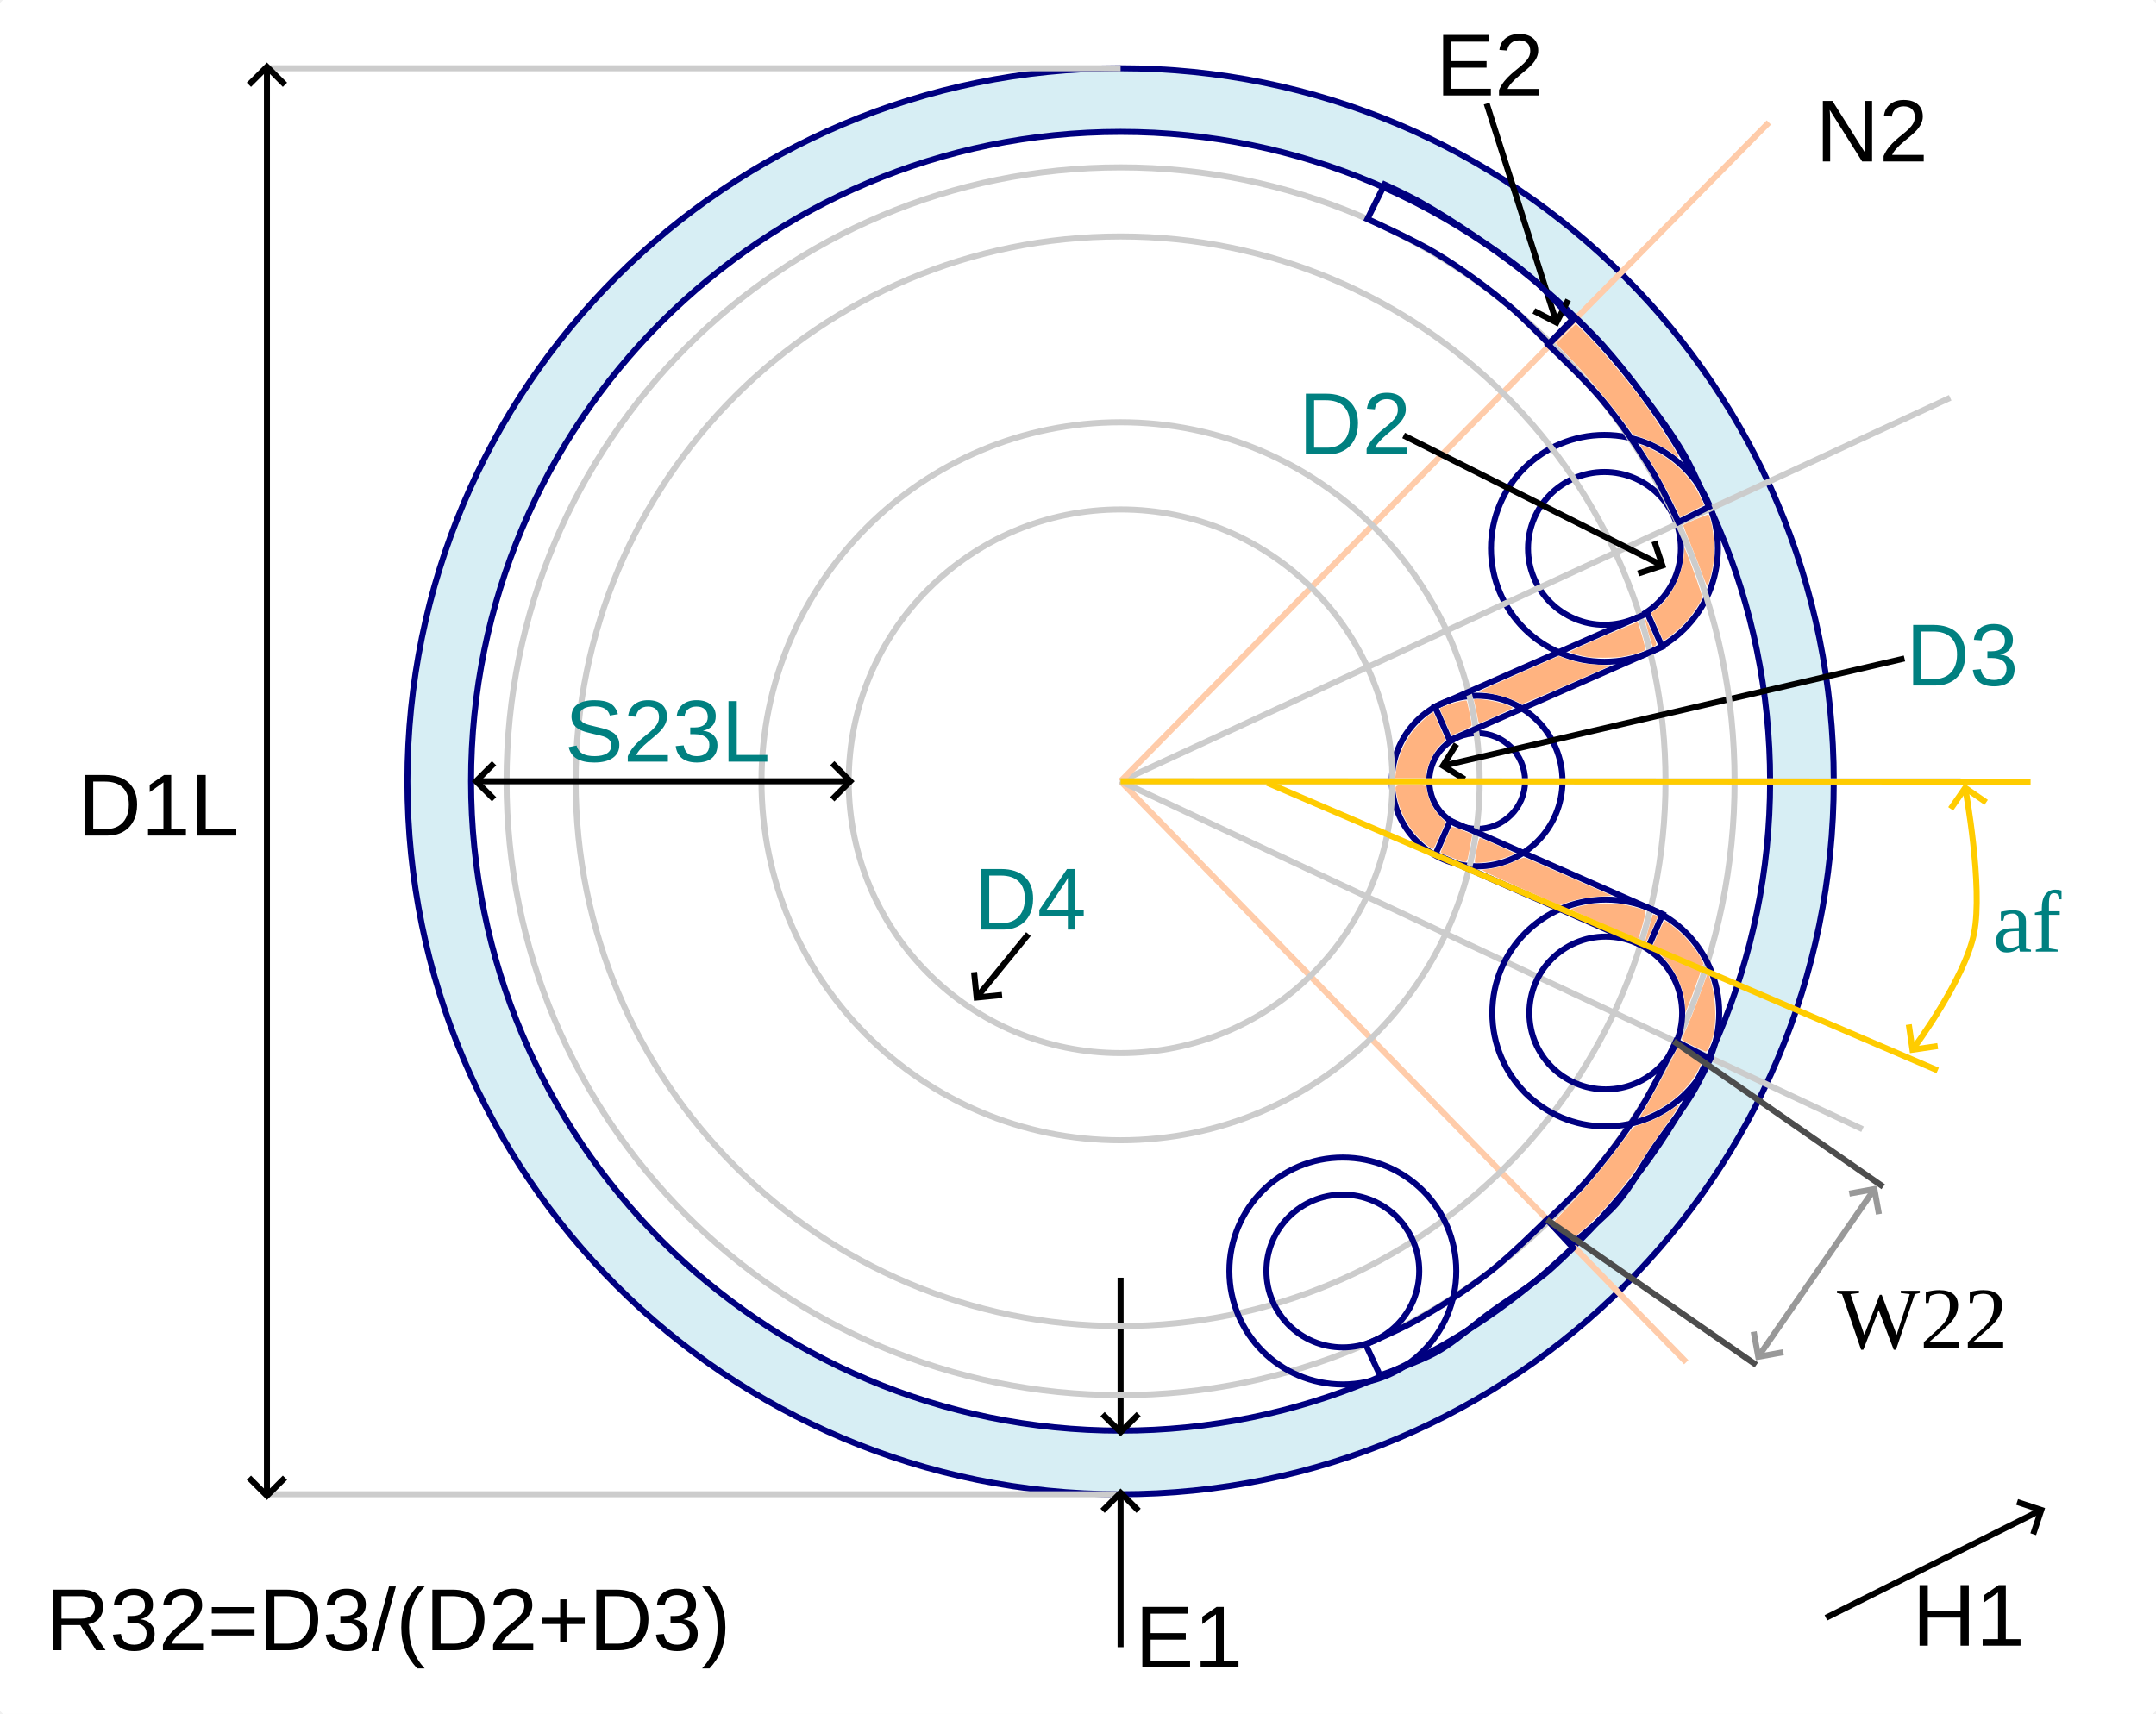
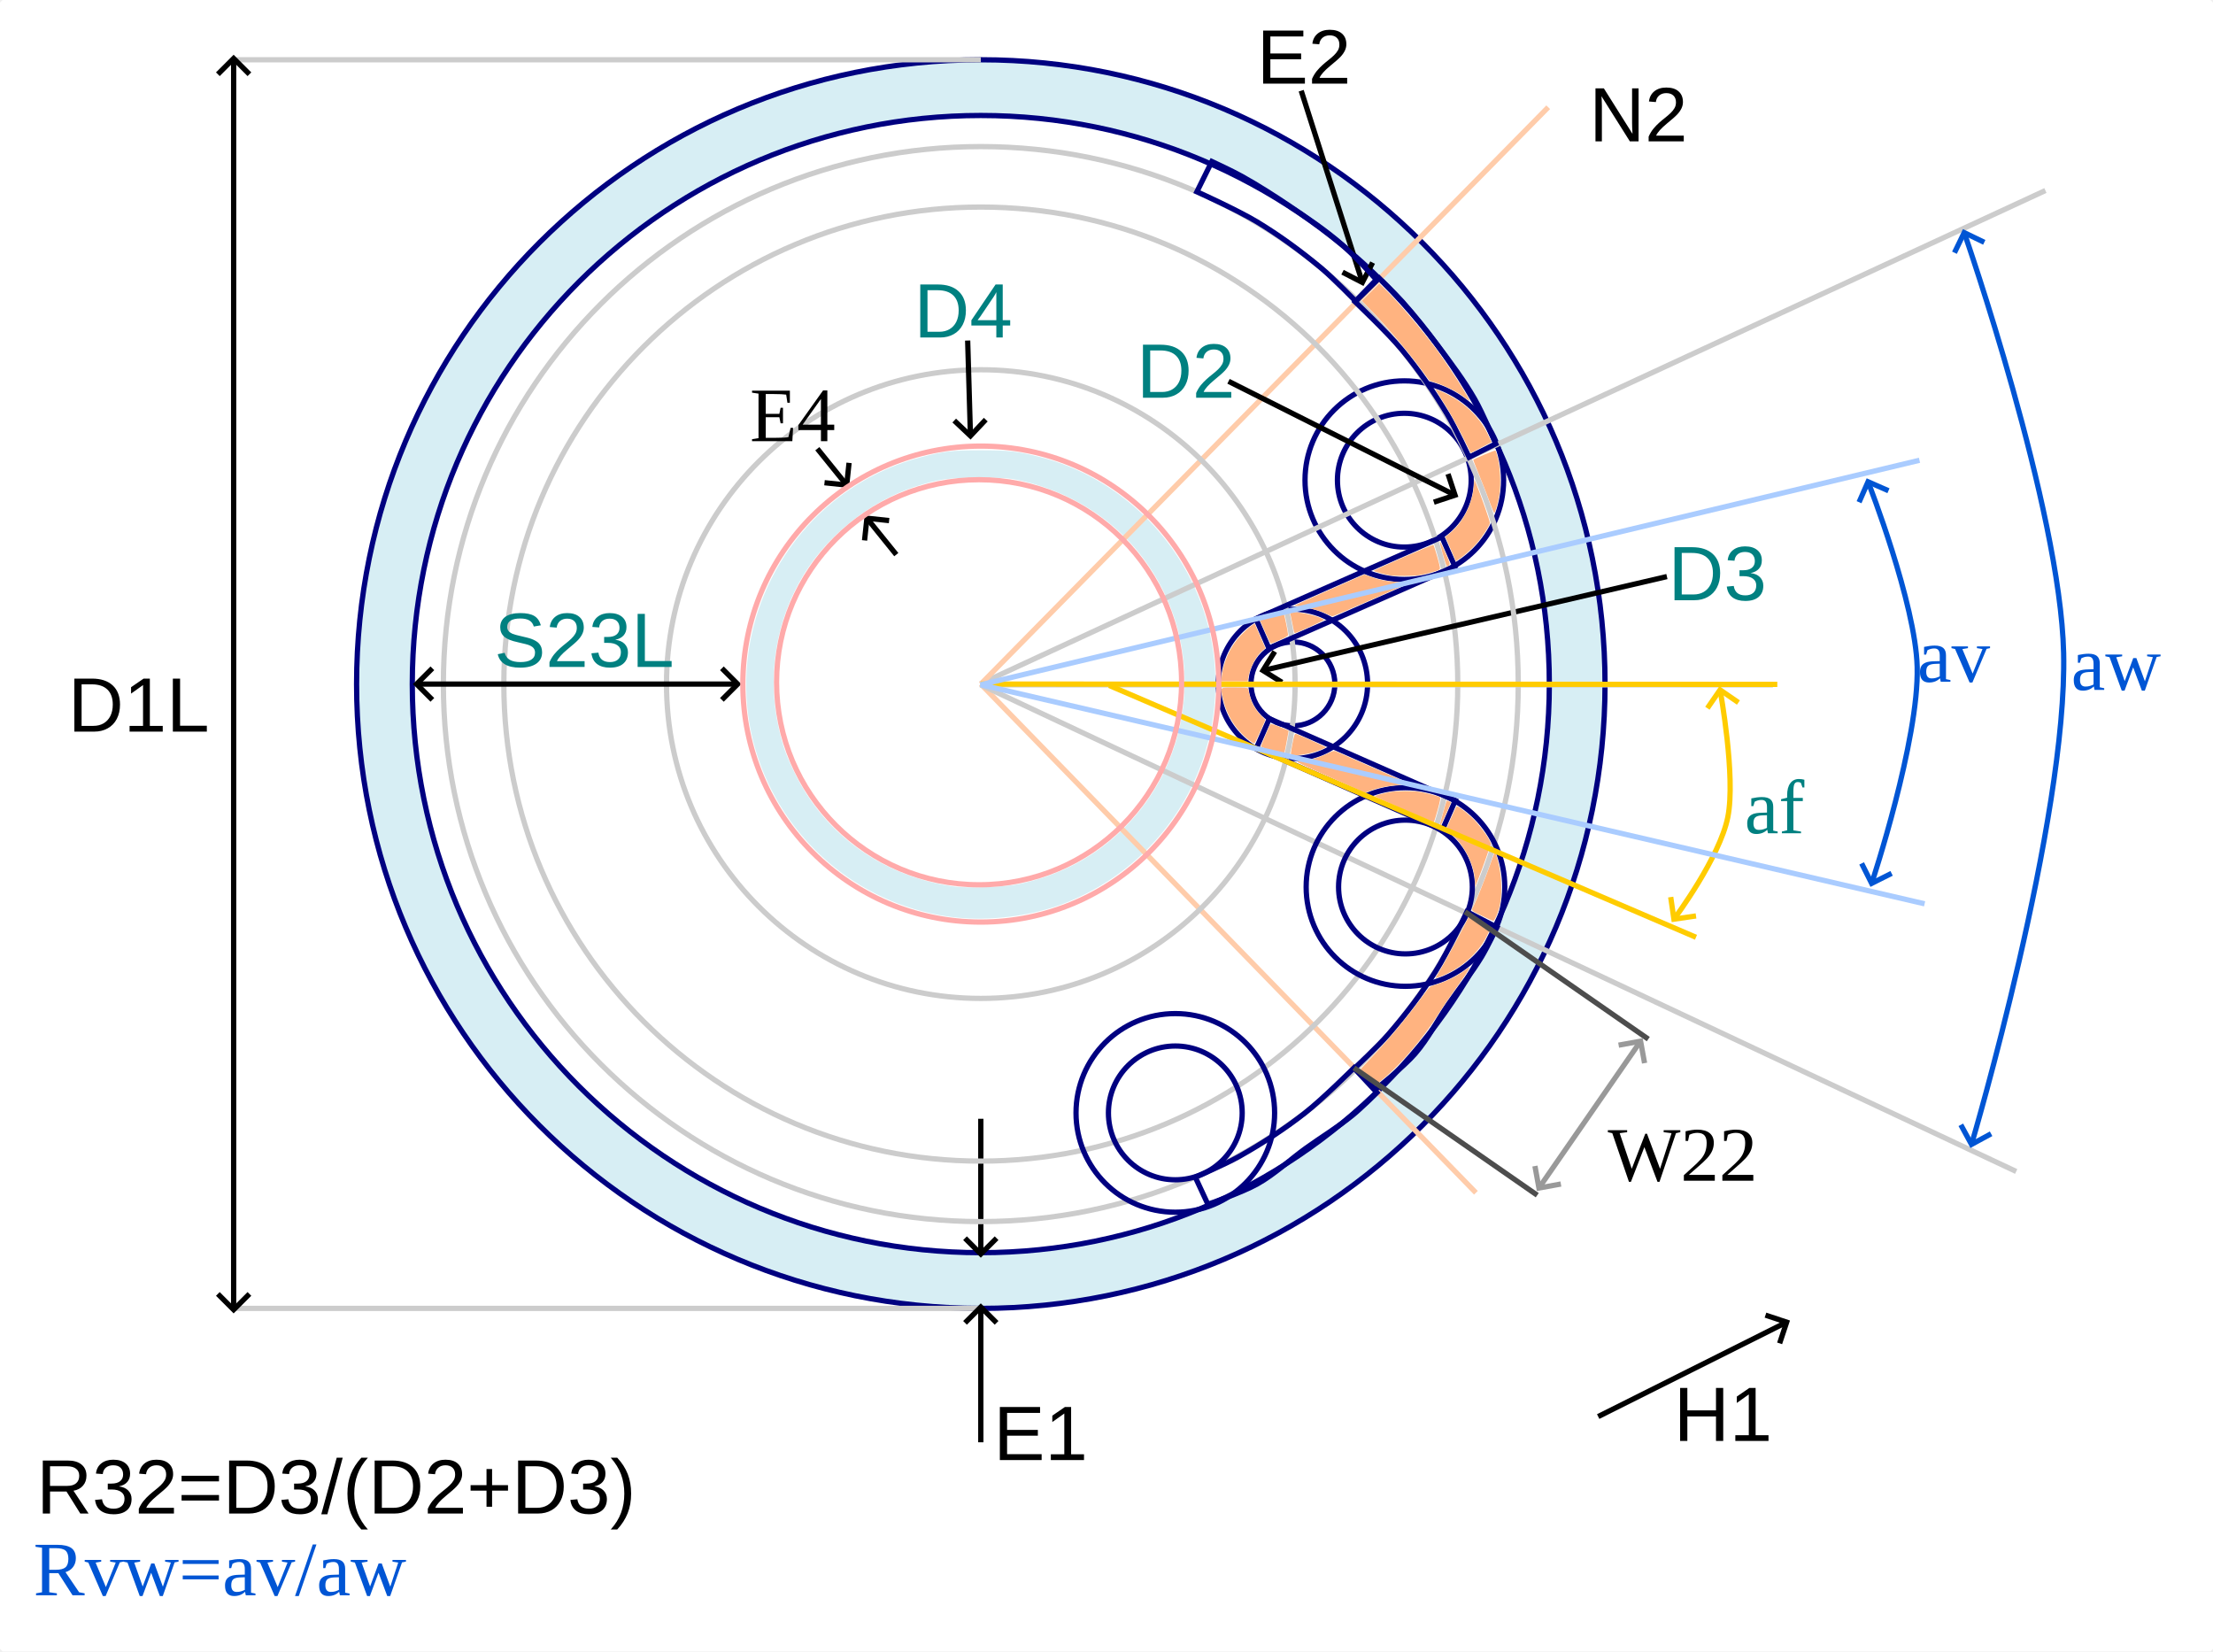
- <svg xmlns="http://www.w3.org/2000/svg" width="359.27" height="285.683" viewBox="0 0 95.057 75.587" version="1.1" id="svg1">
+ <svg xmlns="http://www.w3.org/2000/svg" width="421.322" height="314.367" viewBox="0 0 111.475 83.176" version="1.1" id="svg1">
  <defs id="defs1">
+     <rect x="256.427" y="257.691" width="30.949" height="25.466" id="rect2" />
+     <rect x="149.976" y="445.672" width="84.067" height="30.382" id="rect39" />
+     <rect x="490.517" y="338.143" width="30.968" height="28.619" id="rect32" />
+     <rect x="458.114" y="260.67" width="31.357" height="31.437" id="rect27" />
    <rect x="403.825" y="359.526" width="34.795" height="21.734" id="rect57" />
    <rect x="472.889" y="300.163" width="37.054" height="25.395" id="rect55" />
    <rect x="392.49" y="325.121" width="122.264" height="33.641" id="rect20" />
    <rect x="297.914" y="336.09" width="39.079" height="23.148" id="rect19" />
    <rect x="394.104" y="407.355" width="58.084" height="37.806" id="rect24" />
    <rect x="417.027" y="321.507" width="48.807" height="35.61" id="rect23" />
    <rect x="360.114" y="390.914" width="36.62" height="22.439" id="rect18" />
    <rect x="233.118" y="294.314" width="45.487" height="32.737" id="rect17" />
    <rect x="215.983" y="291.502" width="29.199" height="28.749" id="rect16" />
    <rect x="288.416" y="294.456" width="24.56" height="24.632" id="rect15" />
    <rect x="321.228" y="422.953" width="35.688" height="26.739" id="rect14" />
    <rect x="64.208" y="268.28" width="46.622" height="31.866" id="rect13" />
    <marker style="overflow:visible" id="ArrowWide" refX="0" refY="0" orient="auto-start-reverse" markerWidth="1" markerHeight="1" viewBox="0 0 1 1" preserveAspectRatio="xMidYMid">
      <path style="fill:none;stroke:context-stroke;stroke-width:1;stroke-linecap:butt" d="M 3,-3 0,0 3,3" transform="rotate(180,0.125,0)" id="path13" />
    </marker>
    <marker style="overflow:visible" id="ArrowWide-2" refX="0" refY="0" orient="auto-start-reverse" markerWidth="1" markerHeight="1" viewBox="0 0 1 1" preserveAspectRatio="xMidYMid">
      <path style="fill:none;stroke:context-stroke;stroke-width:1;stroke-linecap:butt" d="M 3,-3 0,0 3,3" transform="rotate(180,0.125,0)" id="path13-0" />
    </marker>
+     <marker style="overflow:visible" id="ArrowWide-7" refX="0" refY="0" orient="auto-start-reverse" markerWidth="1" markerHeight="1" viewBox="0 0 1 1" preserveAspectRatio="xMidYMid">
+       <path style="fill:none;stroke:context-stroke;stroke-width:1;stroke-linecap:butt" d="M 3,-3 0,0 3,3" transform="rotate(180,0.125,0)" id="path13-5" />
+     </marker>
+     <marker style="overflow:visible" id="ArrowWide-6" refX="0" refY="0" orient="auto-start-reverse" markerWidth="1" markerHeight="1" viewBox="0 0 1 1" preserveAspectRatio="xMidYMid">
+       <path style="fill:none;stroke:context-stroke;stroke-width:1;stroke-linecap:butt" d="M 3,-3 0,0 3,3" transform="rotate(180,0.125,0)" id="path13-2" />
+     </marker>
+     <marker style="overflow:visible" id="ArrowWide-6-0" refX="0" refY="0" orient="auto-start-reverse" markerWidth="1" markerHeight="1" viewBox="0 0 1 1" preserveAspectRatio="xMidYMid">
+       <path style="fill:none;stroke:context-stroke;stroke-width:1;stroke-linecap:butt" d="M 3,-3 0,0 3,3" transform="rotate(180,0.125,0)" id="path13-2-9" />
+     </marker>
  </defs>
  <g id="layer1" transform="translate(-24.63098,-38.16165)">
-     <rect style="fill:#ffffff;stroke:#ffffff;stroke-width:0.265;stroke-linejoin:bevel" id="rect26" width="94.792" height="75.322" x="24.763" y="38.294" />
+     <rect style="fill:#ffffff;stroke:#ffffff;stroke-width:0.265;stroke-linejoin:bevel" id="rect26" width="111.21" height="82.912" x="24.763" y="38.294" />
    <circle style="fill:#d7eef4;stroke:#000080;stroke-width:0.265;stroke-linejoin:bevel" id="path1" cx="74.037" cy="72.616" r="31.444" />
    <circle style="fill:#ffffff;stroke:#000080;stroke-width:0.265;stroke-linejoin:bevel" id="path1-5" cx="74.037" cy="72.616" r="28.638" />
+     <path style="fill:#d7eef4;fill-opacity:1;stroke:none;stroke-width:1" d="m 274.961,318.873 c -17.249,-1.945 -31.835,-13.672 -37.452,-30.11 -5.979,-17.499 -0.271,-37.214 14.184,-48.989 4.892,-3.985 10.622,-6.902 16.654,-8.479 4.5,-1.176 5.864,-1.335 11.457,-1.335 5.417,0 6.806,0.152 11.034,1.204 16.29,4.055 29.182,17.473 32.687,34.019 1.646,7.772 1.191,15.716 -1.339,23.359 -4.181,12.631 -13.941,22.824 -26.499,27.674 -6.159,2.378 -14.129,3.4 -20.726,2.655 z m 12.115,-6.346 c 7.954,-1.696 14.604,-5.251 20.098,-10.745 11.813,-11.813 14.819,-29.841 7.485,-44.892 -5.278,-10.833 -15.126,-18.469 -27.322,-21.187 -2.033,-0.453 -3.044,-0.521 -7.77,-0.526 -5.955,-0.005 -7.831,0.258 -12.345,1.733 -8.424,2.753 -16.44,9.09 -21.089,16.672 -5.3,8.644 -7.034,19.175 -4.803,29.164 0.783,3.506 1.46,5.394 3.18,8.868 5.779,11.67 16.87,19.516 30.213,21.373 2.629,0.366 9.715,0.102 12.351,-0.46 z" id="path64" transform="scale(0.2645833)" />
    <path style="fill:none;stroke:#ffccaa;stroke-width:0.265px;stroke-linecap:butt;stroke-linejoin:miter;stroke-opacity:1" d="M 74.037,72.616 98.977,98.236" id="path2" />
    <circle style="fill:none;stroke:#000080;stroke-width:0.265;stroke-linejoin:bevel" id="path3" cx="95.37" cy="62.346" r="5.002" />
    <circle style="fill:none;stroke:#000080;stroke-width:0.265;stroke-linejoin:bevel" id="path3-2" cx="95.37" cy="62.346" r="3.369" />
    <circle style="fill:none;stroke:#000080;stroke-width:0.265;stroke-linejoin:bevel" id="path3-7" cx="89.759" cy="72.606" r="3.761" />
    <circle style="fill:none;stroke:#000080;stroke-width:0.265;stroke-linejoin:bevel" id="path3-2-0" cx="89.759" cy="72.606" r="2.112" />
-     <path style="fill:none;stroke:#cccccc;stroke-width:0.265px;stroke-linecap:butt;stroke-linejoin:miter;stroke-opacity:1" d="M 74.037,72.616 110.615,55.703" id="path4" />
+     <path style="fill:none;stroke:#cccccc;stroke-width:0.265px;stroke-linecap:butt;stroke-linejoin:miter;stroke-opacity:1" d="M 74.024,72.598 127.664,47.757" id="path4" />
    <path style="fill:#ffccaa;stroke:#ffccaa;stroke-width:0.265px;stroke-linecap:butt;stroke-linejoin:miter;stroke-opacity:1" d="M 74.037,72.616 102.619,43.563" id="path5" />
-     <path style="fill:none;stroke:#cccccc;stroke-width:0.265px;stroke-linecap:butt;stroke-linejoin:miter;stroke-opacity:1" d="M 106.75,87.961 74.037,72.616 h 37.041" id="path6" />
+     <path style="fill:none;stroke:#cccccc;stroke-width:0.265px;stroke-linecap:butt;stroke-linejoin:miter;stroke-opacity:1" d="M 126.193,97.164 74.032,72.654 h 39.905" id="path6" />
    <path style="fill:none;stroke:#cccccc;stroke-width:0.265px;stroke-linecap:butt;stroke-linejoin:miter;stroke-opacity:1" d="M 74.037,41.172 H 36.4" id="path11" />
    <path style="fill:none;stroke:#cccccc;stroke-width:0.265px;stroke-linecap:butt;stroke-linejoin:miter;stroke-opacity:1" d="M 74.037,104.06 H 36.4" id="path11-8" />
    <path style="fill:none;stroke:#000000;stroke-width:0.265px;stroke-linecap:butt;stroke-linejoin:miter;stroke-opacity:1;marker-start:url(#ArrowWide);marker-end:url(#ArrowWide)" d="m 36.4,41.172 3e-6,62.888" id="path12" />
    <text xml:space="preserve" transform="matrix(0.2645833,0,0,0.2645833,11.07083,0.5332031)" id="text13" style="font-style:normal;font-variant:normal;font-weight:normal;font-stretch:normal;font-size:14.667px;line-height:1.25;font-family:'Liberation Sans';-inkscape-font-specification:'Liberation Sans';font-variant-ligatures:normal;font-variant-position:normal;font-variant-caps:normal;font-variant-numeric:normal;font-variant-alternates:normal;font-variant-east-asian:normal;font-feature-settings:normal;font-variation-settings:normal;text-indent:0;text-align:start;text-decoration-line:none;text-decoration-style:solid;text-decoration-color:#000000;letter-spacing:normal;word-spacing:normal;text-transform:none;writing-mode:lr-tb;direction:ltr;text-orientation:mixed;dominant-baseline:auto;baseline-shift:baseline;white-space:pre;shape-inside:url(#rect13);shape-padding:0;shape-margin:0;inline-size:0;display:inline;opacity:1;vector-effect:none;fill:#000000;fill-opacity:1;stroke-width:1;stroke-linecap:butt;stroke-linejoin:miter;stroke-miterlimit:4;stroke-dasharray:none;stroke-dashoffset:0;stroke-opacity:1;-inkscape-stroke:none;stop-color:#000000;stop-opacity:1">
      <tspan x="64.207" y="281.49" id="tspan1">D1L</tspan>
    </text>
    <path style="fill:none;stroke:#000000;stroke-width:0.265px;stroke-linecap:butt;stroke-linejoin:miter;stroke-opacity:1;marker-start:url(#ArrowWide)" d="m 74.037,104.06 v 6.744" id="path14" />
    <path style="fill:none;stroke:#000000;stroke-width:0.265px;stroke-linecap:butt;stroke-linejoin:miter;stroke-opacity:1;marker-start:url(#ArrowWide-2)" d="M 74.037,101.254 V 94.51" id="path14-3" />
    <text xml:space="preserve" transform="matrix(0.2645833,0,0,0.2645833,-10.31396,-3.703613)" id="text14" style="font-style:normal;font-variant:normal;font-weight:normal;font-stretch:normal;font-size:14.667px;line-height:1.25;font-family:'Liberation Sans';-inkscape-font-specification:'Liberation Sans';font-variant-ligatures:normal;font-variant-position:normal;font-variant-caps:normal;font-variant-numeric:normal;font-variant-alternates:normal;font-variant-east-asian:normal;font-feature-settings:normal;font-variation-settings:normal;text-indent:0;text-align:start;text-decoration-line:none;text-decoration-style:solid;text-decoration-color:#000000;letter-spacing:normal;word-spacing:normal;text-transform:none;writing-mode:lr-tb;direction:ltr;text-orientation:mixed;dominant-baseline:auto;baseline-shift:baseline;white-space:pre;shape-inside:url(#rect14);shape-padding:0;shape-margin:0;inline-size:0;display:inline;opacity:1;vector-effect:none;fill:#000000;fill-opacity:1;stroke-width:1;stroke-linecap:butt;stroke-linejoin:miter;stroke-miterlimit:4;stroke-dasharray:none;stroke-dashoffset:0;stroke-opacity:1;-inkscape-stroke:none;stop-color:#000000;stop-opacity:1">
-       <tspan x="321.229" y="436.164" id="tspan2">E1</tspan>
+       <tspan x="321.229" y="436.164" id="tspan3">E1</tspan>
    </text>
    <text xml:space="preserve" transform="matrix(0.2645833,0,0,0.2645833,5.577645,-23.21022)" id="text15" style="font-style:normal;font-variant:normal;font-weight:normal;font-stretch:normal;font-size:14.667px;line-height:1.25;font-family:'Liberation Sans';-inkscape-font-specification:'Liberation Sans';font-variant-ligatures:normal;font-variant-position:normal;font-variant-caps:normal;font-variant-numeric:normal;font-variant-alternates:normal;font-variant-east-asian:normal;font-feature-settings:normal;font-variation-settings:normal;text-indent:0;text-align:start;text-decoration-line:none;text-decoration-style:solid;text-decoration-color:#000000;letter-spacing:normal;word-spacing:normal;text-transform:none;writing-mode:lr-tb;direction:ltr;text-orientation:mixed;dominant-baseline:auto;baseline-shift:baseline;white-space:pre;shape-inside:url(#rect15);shape-padding:0;shape-margin:0;inline-size:0;display:inline;opacity:1;vector-effect:none;fill:#008080;fill-opacity:1;stroke-width:1;stroke-linecap:butt;stroke-linejoin:miter;stroke-miterlimit:4;stroke-dasharray:none;stroke-dashoffset:0;stroke-opacity:1;-inkscape-stroke:none;stop-color:#000000;stop-opacity:1">
-       <tspan x="288.416" y="307.668" id="tspan3">D2</tspan>
+       <tspan x="288.416" y="307.668" id="tspan4">D2</tspan>
    </text>
    <text xml:space="preserve" transform="matrix(0.2645833,0,0,0.2645833,51.51832,-12.23047)" id="text16" style="font-style:normal;font-variant:normal;font-weight:normal;font-stretch:normal;font-size:14.667px;line-height:1.25;font-family:'Liberation Sans';-inkscape-font-specification:'Liberation Sans';font-variant-ligatures:normal;font-variant-position:normal;font-variant-caps:normal;font-variant-numeric:normal;font-variant-alternates:normal;font-variant-east-asian:normal;font-feature-settings:normal;font-variation-settings:normal;text-indent:0;text-align:start;text-decoration-line:none;text-decoration-style:solid;text-decoration-color:#000000;letter-spacing:normal;word-spacing:normal;text-transform:none;writing-mode:lr-tb;direction:ltr;text-orientation:mixed;dominant-baseline:auto;baseline-shift:baseline;white-space:pre;shape-inside:url(#rect16);shape-padding:0;shape-margin:0;inline-size:0;display:inline;opacity:1;vector-effect:none;fill:#008080;fill-opacity:1;stroke-width:1;stroke-linecap:butt;stroke-linejoin:miter;stroke-miterlimit:4;stroke-dasharray:none;stroke-dashoffset:0;stroke-opacity:1;-inkscape-stroke:none;stop-color:#000000;stop-opacity:1">
-       <tspan x="215.982" y="304.713" id="tspan4">D3</tspan>
+       <tspan x="215.982" y="304.713" id="tspan5">D3</tspan>
    </text>
    <text xml:space="preserve" transform="matrix(0.2645833,0,0,0.2645833,26.26116,-38.99382)" id="text17" style="font-style:normal;font-variant:normal;font-weight:normal;font-stretch:normal;font-size:14.667px;line-height:1.25;font-family:'Liberation Sans';-inkscape-font-specification:'Liberation Sans';font-variant-ligatures:normal;font-variant-position:normal;font-variant-caps:normal;font-variant-numeric:normal;font-variant-alternates:normal;font-variant-east-asian:normal;font-feature-settings:normal;font-variation-settings:normal;text-indent:0;text-align:start;text-decoration-line:none;text-decoration-style:solid;text-decoration-color:#000000;letter-spacing:normal;word-spacing:normal;text-transform:none;writing-mode:lr-tb;direction:ltr;text-orientation:mixed;dominant-baseline:auto;baseline-shift:baseline;white-space:pre;shape-inside:url(#rect17);shape-padding:0;shape-margin:0;inline-size:0;display:inline;opacity:1;vector-effect:none;fill:#000000;fill-opacity:1;stroke-width:1;stroke-linecap:butt;stroke-linejoin:miter;stroke-miterlimit:4;stroke-dasharray:none;stroke-dashoffset:0;stroke-opacity:1;-inkscape-stroke:none;stop-color:#000000;stop-opacity:1">
-       <tspan x="233.119" y="307.526" id="tspan5">E2</tspan>
+       <tspan x="233.119" y="307.526" id="tspan6">E2</tspan>
    </text>
    <circle style="fill:none;stroke:#cccccc;stroke-width:0.265;stroke-linejoin:bevel" id="path1-5-2" cx="74.037" cy="72.616" r="24.026" />
    <circle style="fill:none;stroke:#cccccc;stroke-width:0.265;stroke-linejoin:bevel" id="path1-5-2-2" cx="74.037" cy="72.616" r="15.832" />
-     <circle style="fill:none;stroke:#cccccc;stroke-width:0.265;stroke-linejoin:bevel" id="path1-5-2-2-9" cx="74.037" cy="72.616" r="11.987" />
-     <text xml:space="preserve" transform="matrix(0.2645833,0,0,0.2645833,-27.7168,-27.76855)" id="text18" style="font-style:normal;font-variant:normal;font-weight:normal;font-stretch:normal;font-size:14.667px;line-height:1.25;font-family:'Liberation Sans';-inkscape-font-specification:'Liberation Sans';font-variant-ligatures:normal;font-variant-position:normal;font-variant-caps:normal;font-variant-numeric:normal;font-variant-alternates:normal;font-variant-east-asian:normal;font-feature-settings:normal;font-variation-settings:normal;text-indent:0;text-align:start;text-decoration-line:none;text-decoration-style:solid;text-decoration-color:#000000;letter-spacing:normal;word-spacing:normal;text-transform:none;writing-mode:lr-tb;direction:ltr;text-orientation:mixed;dominant-baseline:auto;baseline-shift:baseline;white-space:pre;shape-inside:url(#rect18);shape-padding:0;shape-margin:0;inline-size:0;display:inline;opacity:1;vector-effect:none;fill:#008080;fill-opacity:1;stroke-width:1;stroke-linecap:butt;stroke-linejoin:miter;stroke-miterlimit:4;stroke-dasharray:none;stroke-dashoffset:0;stroke-opacity:1;-inkscape-stroke:none;stop-color:#000000;stop-opacity:1">
-       <tspan x="360.115" y="404.125" id="tspan6">D4</tspan>
+     <text xml:space="preserve" transform="matrix(0.2645833,0,0,0.2645833,-24.61084,-51.76416)" id="text18" style="font-style:normal;font-variant:normal;font-weight:normal;font-stretch:normal;font-size:14.667px;line-height:1.25;font-family:'Liberation Sans';-inkscape-font-specification:'Liberation Sans';font-variant-ligatures:normal;font-variant-position:normal;font-variant-caps:normal;font-variant-numeric:normal;font-variant-alternates:normal;font-variant-east-asian:normal;font-feature-settings:normal;font-variation-settings:normal;text-indent:0;text-align:start;text-decoration-line:none;text-decoration-style:solid;text-decoration-color:#000000;letter-spacing:normal;word-spacing:normal;text-transform:none;writing-mode:lr-tb;direction:ltr;text-orientation:mixed;dominant-baseline:auto;baseline-shift:baseline;white-space:pre;shape-inside:url(#rect18);shape-padding:0;shape-margin:0;inline-size:0;display:inline;opacity:1;vector-effect:none;fill:#008080;fill-opacity:1;stroke-width:1;stroke-linecap:butt;stroke-linejoin:miter;stroke-miterlimit:4;stroke-dasharray:none;stroke-dashoffset:0;stroke-opacity:1;-inkscape-stroke:none;stop-color:#000000;stop-opacity:1">
+       <tspan x="360.115" y="404.125" id="tspan7">D4</tspan>
    </text>
-     <path style="fill:none;stroke:#000000;stroke-width:0.265px;stroke-linecap:butt;stroke-linejoin:miter;stroke-opacity:1;marker-end:url(#ArrowWide)" d="m 69.974,79.356 -2.241,2.746" id="path18" />
    <path style="fill:none;stroke:#000000;stroke-width:0.265px;stroke-linecap:butt;stroke-linejoin:miter;stroke-opacity:1;marker-end:url(#ArrowWide)" d="m 86.515,57.366 11.351,5.706" id="path19" />
    <path style="fill:none;stroke:#000000;stroke-width:0.265px;stroke-linecap:butt;stroke-linejoin:miter;stroke-opacity:1;marker-end:url(#ArrowWide)" d="M 108.598,67.201 88.314,71.917" id="path20" />
    <path style="fill:none;stroke:#000000;stroke-width:0.265px;stroke-linecap:butt;stroke-linejoin:miter;stroke-opacity:1;marker-end:url(#ArrowWide)" d="m 90.176,42.73 3.061,9.594" id="path21" />
    <text xml:space="preserve" transform="matrix(0.2645833,0,0,0.2645833,-5.657063,-43.27881)" id="text23" style="font-style:normal;font-variant:normal;font-weight:normal;font-stretch:normal;font-size:14.667px;line-height:1.25;font-family:'Liberation Sans';-inkscape-font-specification:'Liberation Sans';font-variant-ligatures:normal;font-variant-position:normal;font-variant-caps:normal;font-variant-numeric:normal;font-variant-alternates:normal;font-variant-east-asian:normal;font-feature-settings:normal;font-variation-settings:normal;text-indent:0;text-align:start;text-decoration-line:none;text-decoration-style:solid;text-decoration-color:#000000;letter-spacing:normal;word-spacing:normal;text-transform:none;writing-mode:lr-tb;direction:ltr;text-orientation:mixed;dominant-baseline:auto;baseline-shift:baseline;white-space:pre;shape-inside:url(#rect23);shape-padding:0;shape-margin:0;inline-size:0;display:inline;opacity:1;vector-effect:none;fill:#000000;fill-opacity:1;stroke-width:1;stroke-linecap:butt;stroke-linejoin:miter;stroke-miterlimit:4;stroke-dasharray:none;stroke-dashoffset:0;stroke-opacity:1;-inkscape-stroke:none;stop-color:#000000;stop-opacity:1">
-       <tspan x="417.027" y="334.719" id="tspan7">N2</tspan>
+       <tspan x="417.027" y="334.719" id="tspan8">N2</tspan>
    </text>
    <path style="fill:none;stroke:#000000;stroke-width:0.265px;stroke-linecap:butt;stroke-linejoin:miter;stroke-opacity:1;marker-end:url(#ArrowWide)" d="m 105.136,109.508 9.435,-4.724" id="path23" />
    <text xml:space="preserve" transform="matrix(0.2645833,0,0,0.2645833,4.671551,-0.5376375)" id="text24" style="font-style:normal;font-variant:normal;font-weight:normal;font-stretch:normal;font-size:14.667px;line-height:1.25;font-family:'Liberation Sans';-inkscape-font-specification:'Liberation Sans';font-variant-ligatures:normal;font-variant-position:normal;font-variant-caps:normal;font-variant-numeric:normal;font-variant-alternates:normal;font-variant-east-asian:normal;font-feature-settings:normal;font-variation-settings:normal;text-indent:0;text-align:start;text-decoration-line:none;text-decoration-style:solid;text-decoration-color:#000000;letter-spacing:normal;word-spacing:normal;text-transform:none;writing-mode:lr-tb;direction:ltr;text-orientation:mixed;dominant-baseline:auto;baseline-shift:baseline;white-space:pre;shape-inside:url(#rect24);shape-padding:0;shape-margin:0;inline-size:0;display:inline;opacity:1;vector-effect:none;fill:#000000;fill-opacity:1;stroke-width:1;stroke-linecap:butt;stroke-linejoin:miter;stroke-miterlimit:4;stroke-dasharray:none;stroke-dashoffset:0;stroke-opacity:1;-inkscape-stroke:none;stop-color:#000000;stop-opacity:1">
-       <tspan x="394.104" y="420.567" id="tspan8">H1</tspan>
+       <tspan x="394.104" y="420.567" id="tspan9">H1</tspan>
    </text>
    <text xml:space="preserve" transform="matrix(0.2645833,0,0,0.2645833,-29.29584,-20.66739)" id="text19" style="font-style:normal;font-variant:normal;font-weight:normal;font-stretch:normal;font-size:14.667px;line-height:1.25;font-family:'Liberation Sans';-inkscape-font-specification:'Liberation Sans';font-variant-ligatures:normal;font-variant-position:normal;font-variant-caps:normal;font-variant-numeric:normal;font-variant-alternates:normal;font-variant-east-asian:normal;font-feature-settings:normal;font-variation-settings:normal;text-indent:0;text-align:start;text-decoration-line:none;text-decoration-style:solid;text-decoration-color:#000000;letter-spacing:normal;word-spacing:normal;text-transform:none;writing-mode:lr-tb;direction:ltr;text-orientation:mixed;dominant-baseline:auto;baseline-shift:baseline;white-space:pre;shape-inside:url(#rect19);shape-padding:0;shape-margin:0;inline-size:0;display:inline;opacity:1;vector-effect:none;fill:#008080;fill-opacity:1;stroke-width:1;stroke-linecap:butt;stroke-linejoin:miter;stroke-miterlimit:4;stroke-dasharray:none;stroke-dashoffset:0;stroke-opacity:1;-inkscape-stroke:none;stop-color:#000000;stop-opacity:1">
-       <tspan x="297.914" y="349.301" id="tspan9">S23L</tspan>
+       <tspan x="297.914" y="349.301" id="tspan10">S23L</tspan>
    </text>
-     <text xml:space="preserve" transform="matrix(0.2645833,0,0,0.2645833,-77.1866,21.42087)" id="text20" style="font-style:normal;font-variant:normal;font-weight:normal;font-stretch:normal;font-size:14.667px;line-height:1.25;font-family:'Liberation Sans';-inkscape-font-specification:'Liberation Sans';font-variant-ligatures:normal;font-variant-position:normal;font-variant-caps:normal;font-variant-numeric:normal;font-variant-alternates:normal;font-variant-east-asian:normal;font-feature-settings:normal;font-variation-settings:normal;text-indent:0;text-align:start;text-decoration-line:none;text-decoration-style:solid;text-decoration-color:#000000;letter-spacing:normal;word-spacing:normal;text-transform:none;writing-mode:lr-tb;direction:ltr;text-orientation:mixed;dominant-baseline:auto;baseline-shift:baseline;white-space:pre;shape-inside:url(#rect20);shape-padding:0;shape-margin:0;inline-size:0;display:inline;opacity:1;vector-effect:none;fill:#000000;fill-opacity:1;stroke-width:1;stroke-linecap:butt;stroke-linejoin:miter;stroke-miterlimit:4;stroke-dasharray:none;stroke-dashoffset:0;stroke-opacity:1;-inkscape-stroke:none;stop-color:#000000;stop-opacity:1">
-       <tspan x="392.49" y="338.332" id="tspan10">R32=D3/(D2+D3)</tspan>
+     <text xml:space="preserve" transform="matrix(0.2645833,0,0,0.2645833,-77.37753,24.87596)" id="text20" style="font-style:normal;font-variant:normal;font-weight:normal;font-stretch:normal;font-size:14.667px;line-height:1.25;font-family:'Liberation Sans';-inkscape-font-specification:'Liberation Sans';font-variant-ligatures:normal;font-variant-position:normal;font-variant-caps:normal;font-variant-numeric:normal;font-variant-alternates:normal;font-variant-east-asian:normal;font-feature-settings:normal;font-variation-settings:normal;text-indent:0;text-align:start;text-decoration-line:none;text-decoration-style:solid;text-decoration-color:#000000;letter-spacing:normal;word-spacing:normal;text-transform:none;writing-mode:lr-tb;direction:ltr;text-orientation:mixed;dominant-baseline:auto;baseline-shift:baseline;white-space:pre;shape-inside:url(#rect20);shape-padding:0;shape-margin:0;inline-size:0;display:inline;opacity:1;vector-effect:none;fill:#000000;fill-opacity:1;stroke-width:1;stroke-linecap:butt;stroke-linejoin:miter;stroke-miterlimit:4;stroke-dasharray:none;stroke-dashoffset:0;stroke-opacity:1;-inkscape-stroke:none;stop-color:#000000;stop-opacity:1">
+       <tspan x="392.49" y="338.332" id="tspan11">R32=D3/(D2+D3)</tspan>
    </text>
    <circle style="fill:none;stroke:#cccccc;stroke-width:0.265;stroke-linejoin:bevel" id="path1-5-2-5" cx="74.037" cy="72.616" r="27.072" />
    <rect style="fill:none;fill-opacity:1;stroke:#000080;stroke-width:0.265" id="rect3" width="10.233" height="1.62" x="52.527" y="98.857" transform="rotate(-23.75228)" />
    <rect style="fill:none;fill-opacity:1;stroke:#000080;stroke-width:0.265" id="rect3-5" width="10.233" height="1.62" x="111.02" y="-34.003" transform="matrix(0.9152955,0.4027831,0.4027831,-0.9152955,0,0)" />
    <circle style="fill:none;stroke:#000080;stroke-width:0.265;stroke-linejoin:bevel" id="path3-29" cx="95.428" cy="82.836" r="5.002" />
    <circle style="fill:none;stroke:#000080;stroke-width:0.265;stroke-linejoin:bevel" id="path3-2-1" cx="95.428" cy="82.836" r="3.369" />
    <path style="fill:none;stroke:#000080;stroke-width:0.265" d="m 98.525,84.083 c 0,0 -0.97,2.041 -1.572,2.994 -0.706,1.117 -1.512,2.173 -2.378,3.172 -0.529,0.611 -1.714,1.715 -1.714,1.715 l 1.056,1.069 c 0,0 1.411,-1.125 1.999,-1.803 0.66,-0.761 1.115,-1.677 1.685,-2.507 0.545,-0.794 1.159,-1.542 1.658,-2.365 0.291,-0.479 0.775,-1.492 0.775,-1.492 z" id="path7" />
    <path style="fill:none;stroke:#000080;stroke-width:0.265" d="m 92.894,53.364 c 0,0 1.64,1.554 2.36,2.422 0.844,1.017 1.598,2.111 2.28,3.243 0.417,0.692 1.1,2.161 1.1,2.161 l 1.343,-0.674 c 0,0 -0.65,-1.538 -1.065,-2.26 -0.541,-0.941 -1.198,-1.811 -1.848,-2.681 -0.565,-0.757 -1.152,-1.5 -1.781,-2.206 -0.373,-0.418 -1.178,-1.199 -1.178,-1.199 z" id="path7-9" />
    <path style="fill:none;stroke:#000080;stroke-width:0.265" d="m 92.835,91.947 c 0,0 -1.602,1.593 -2.491,2.287 -1.042,0.813 -2.157,1.535 -3.309,2.182 -0.705,0.396 -2.193,1.036 -2.193,1.036 l 0.633,1.363 c 0,0 1.708,-0.582 2.491,-1.022 0.878,-0.493 1.616,-1.202 2.432,-1.791 0.781,-0.563 1.611,-1.06 2.36,-1.666 0.435,-0.353 1.233,-1.142 1.233,-1.142 z" id="path7-6" />
    <circle style="fill:none;stroke:#000080;stroke-width:0.265;stroke-linejoin:bevel" id="path3-0" cx="83.835" cy="94.214" r="5.002" />
    <circle style="fill:none;stroke:#000080;stroke-width:0.265;stroke-linejoin:bevel" id="path3-2-6" cx="83.835" cy="94.214" r="3.369" />
    <path style="fill:none;stroke:#000080;stroke-width:0.265" d="m 84.921,47.82 c 0,0 2.06,0.929 3.024,1.512 1.131,0.683 2.203,1.469 3.219,2.314 0.621,0.517 1.749,1.68 1.749,1.68 l 1.048,-1.078 c 0,0 -1.119,-1.239 -1.748,-1.785 -0.82,-0.711 -1.727,-1.317 -2.625,-1.925 -0.783,-0.529 -1.581,-1.039 -2.406,-1.498 -0.49,-0.273 -1.507,-0.745 -1.507,-0.745 z" id="path7-9-2" />
    <path style="fill:#ffb380;stroke:none;stroke-width:1" d="m 353.491,349.308 -1.447,-1.462 2.432,-2.589 c 3.615,-3.848 6.457,-7.289 9.931,-12.026 0.827,-1.128 1.001,-1.275 1.737,-1.471 1.983,-0.529 4.433,-1.727 5.971,-2.921 0.349,-0.271 0.677,-0.449 0.73,-0.396 0.113,0.113 -0.914,1.659 -3.141,4.728 -0.876,1.207 -2.217,3.199 -2.98,4.426 -2.412,3.879 -6.849,9.133 -9.817,11.627 -1.012,0.85 -1.869,1.545 -1.905,1.545 -0.036,0 -0.717,-0.658 -1.513,-1.462 z" id="path8" transform="scale(0.2645833)" />
    <path style="fill:#ffb380;stroke:none;stroke-width:1" d="m 366.491,330.183 c 0.068,-0.115 0.304,-0.498 0.524,-0.852 0.739,-1.188 3.744,-6.685 4.738,-8.668 l 0.985,-1.964 2.045,1.022 c 1.125,0.562 2.069,1.043 2.098,1.07 0.029,0.027 -0.291,0.757 -0.713,1.623 -1.524,3.133 -4.711,5.996 -8.397,7.543 -1.152,0.484 -1.464,0.539 -1.279,0.227 z" id="path9" transform="scale(0.2645833)" />
    <path style="fill:#ffb380;stroke:none;stroke-width:1" d="m 373.911,312.185 c -0.048,-3.409 -2.184,-7.474 -5.07,-9.649 l -0.469,-0.354 0.936,-2.138 c 0.515,-1.176 1.004,-2.207 1.088,-2.291 0.172,-0.172 1.398,0.705 2.882,2.062 1.082,0.989 2.831,3.233 3.346,4.293 l 0.341,0.702 -0.866,2.494 c -0.476,1.372 -1.161,3.238 -1.521,4.147 l -0.654,1.652 z" id="path10" transform="scale(0.2645833)" />
    <path style="fill:#ffb380;stroke:none;stroke-width:1" d="m 375.397,318.643 c -2.372,-1.16 -2.224,-0.999 -1.765,-1.915 0.603,-1.204 2.059,-4.837 3.118,-7.78 l 0.954,-2.652 0.355,1.068 c 0.855,2.568 1.119,6.435 0.618,9.024 -0.265,1.368 -1.018,3.154 -1.32,3.132 -0.108,-0.008 -0.99,-0.403 -1.961,-0.877 z" id="path29" transform="scale(0.2645833)" />
    <path style="fill:#ffb380;stroke:none;stroke-width:1" d="m 360.416,298.36 c -3.055,-1.344 -5.554,-2.494 -5.554,-2.555 0,-0.137 1.563,-0.574 2.912,-0.814 1.224,-0.218 4.36,-0.229 5.643,-0.018 1.132,0.185 3.466,0.801 3.785,0.998 0.182,0.113 0.11,0.562 -0.384,2.369 -0.335,1.227 -0.663,2.283 -0.729,2.347 -0.066,0.064 -2.619,-0.983 -5.674,-2.327 z" id="path30" transform="scale(0.2645833)" />
    <path style="fill:#ffb380;stroke:none;stroke-width:1" d="m 367.263,301.035 c 0.674,-2.462 1.201,-4.315 1.242,-4.37 0.028,-0.038 0.234,0.014 0.456,0.116 l 0.405,0.184 -0.947,2.176 c -0.521,1.197 -1.012,2.178 -1.092,2.181 -0.08,0.003 -0.109,-0.126 -0.065,-0.287 z" id="path34" transform="scale(0.2645833)" />
    <path style="fill:#ffb380;stroke:none;stroke-width:1" d="m 346.284,292.164 c -5.355,-2.37 -6.548,-2.954 -6.097,-2.986 2.013,-0.141 3.899,-0.654 5.753,-1.567 0.86,-0.423 1.156,-0.498 1.452,-0.366 0.204,0.091 3.522,1.549 7.372,3.24 l 7.001,3.074 -2.073,0.105 c -2.124,0.108 -4.248,0.524 -5.802,1.136 -0.482,0.19 -0.893,0.337 -0.912,0.327 -0.02,-0.01 -3.031,-1.344 -6.693,-2.965 z" id="path38" transform="scale(0.2645833)" />
    <path style="fill:#ffb380;stroke:none;stroke-width:1" d="m 338.907,288.026 c -0.109,-0.04 -0.023,-0.815 0.235,-2.134 0.353,-1.803 0.443,-2.057 0.693,-1.961 1.159,0.445 5.666,2.468 5.669,2.544 0.008,0.188 -2.107,0.956 -3.336,1.211 -1.321,0.274 -2.974,0.447 -3.261,0.341 z" id="path39" transform="scale(0.2645833)" />
    <path style="fill:#ffb380;stroke:none;stroke-width:1" d="m 336.822,287.844 c -0.348,-0.061 -3.445,-1.323 -3.658,-1.492 -0.068,-0.053 1.627,-4.045 1.813,-4.271 0.09,-0.109 1.199,0.27 2.864,0.979 l 0.602,0.256 -0.299,1.614 c -0.596,3.215 -0.522,3.053 -1.322,2.913 z" id="path40" transform="scale(0.2645833)" />
    <path style="fill:#ffb380;stroke:none;stroke-width:1" d="m 330.809,285.069 c -2.512,-1.981 -4.263,-4.831 -4.913,-7.996 -0.443,-2.156 -0.656,-1.97 2.246,-1.97 1.869,0 2.524,0.053 2.564,0.209 0.029,0.115 0.18,0.735 0.335,1.378 0.335,1.394 1.062,2.66 2.161,3.762 l 0.806,0.808 -0.973,2.211 c -0.535,1.216 -1.048,2.236 -1.14,2.266 -0.092,0.03 -0.58,-0.271 -1.086,-0.669 z" id="path41" transform="scale(0.2645833)" />
    <path style="fill:#ffb380;stroke:none;stroke-width:1" d="m 325.701,272.938 c 0.315,-2.78 1.637,-5.655 3.525,-7.659 0.665,-0.706 1.548,-1.526 1.963,-1.824 l 0.755,-0.541 1.035,2.355 1.035,2.355 -0.587,0.484 c -1.213,1 -2.362,3.218 -2.694,5.199 l -0.105,0.626 h -2.519 -2.519 z" id="path42" transform="scale(0.2645833)" />
    <path style="fill:#ffb380;stroke:none;stroke-width:1" d="m 333.983,264.631 c -0.505,-1.162 -0.94,-2.164 -0.966,-2.225 -0.135,-0.32 4.228,-1.663 4.479,-1.379 0.121,0.137 0.83,3.617 0.83,4.073 -8e-5,0.178 -0.527,0.5 -1.572,0.96 -0.864,0.381 -1.635,0.69 -1.712,0.688 -0.077,-0.002 -0.554,-0.955 -1.059,-2.117 z" id="path43" transform="scale(0.2645833)" />
    <path style="fill:#ffb380;stroke:none;stroke-width:1" d="m 339.421,264.372 c -0.044,-0.207 -0.204,-1.01 -0.355,-1.786 -0.151,-0.776 -0.316,-1.52 -0.368,-1.654 -0.189,-0.492 3.482,0.047 5.524,0.811 0.524,0.196 0.952,0.415 0.952,0.487 0,0.122 -5.283,2.518 -5.551,2.518 -0.067,-1.4e-4 -0.158,-0.169 -0.203,-0.376 z" id="path44" transform="scale(0.2645833)" />
    <path style="fill:#ffb380;stroke:none;stroke-width:1" d="m 345.365,260.962 c -1.165,-0.552 -3.31,-1.109 -5.092,-1.321 -0.445,-0.053 -0.783,-0.121 -0.752,-0.151 0.031,-0.03 3.041,-1.369 6.688,-2.976 l 6.631,-2.922 1.087,0.395 c 1.823,0.662 3.257,0.934 5.508,1.048 l 2.153,0.109 -7.331,3.218 c -4.032,1.77 -7.406,3.21 -7.498,3.201 -0.092,-0.009 -0.72,-0.279 -1.396,-0.599 z" id="path45" transform="scale(0.2645833)" />
    <path style="fill:#ffb380;stroke:none;stroke-width:1" d="m 357.868,253.779 c -1.226,-0.192 -3.346,-0.786 -3.227,-0.904 0.249,-0.248 11.266,-5.032 11.364,-4.935 0.052,0.052 0.379,1.093 0.727,2.313 0.55,1.932 0.599,2.242 0.383,2.411 -0.298,0.232 -2.534,0.85 -3.865,1.068 -0.919,0.151 -4.52,0.182 -5.382,0.048 z" id="path46" transform="scale(0.2645833)" />
    <path style="fill:#ffb380;stroke:none;stroke-width:1" d="m 367.779,249.707 c -0.367,-1.29 -0.622,-2.374 -0.565,-2.409 0.056,-0.035 0.534,0.927 1.061,2.137 0.882,2.023 0.936,2.217 0.673,2.409 -0.157,0.115 -0.334,0.209 -0.393,0.209 -0.059,0 -0.408,-1.056 -0.775,-2.346 z" id="path47" transform="scale(0.2645833)" />
    <path style="fill:#ffb380;stroke:none;stroke-width:1" d="m 369.676,249.676 c -0.327,-0.76 -0.781,-1.801 -1.009,-2.314 l -0.414,-0.933 0.828,-0.654 c 2.484,-1.959 4.352,-5.632 4.613,-9.064 l 0.093,-1.228 0.401,0.977 c 0.866,2.112 2.555,6.935 2.555,7.298 0,0.454 -1.419,2.658 -2.564,3.981 -0.802,0.927 -2.527,2.442 -3.437,3.018 l -0.471,0.298 z" id="path48" transform="scale(0.2645833)" />
    <path style="fill:#ffb380;stroke:none;stroke-width:1" d="m 376.676,239.724 c -0.45,-1.258 -1.343,-3.549 -1.985,-5.091 -0.641,-1.542 -1.137,-2.832 -1.102,-2.867 0.275,-0.271 4.104,-1.872 4.218,-1.763 0.08,0.077 0.29,0.729 0.468,1.448 0.426,1.723 0.577,4.949 0.316,6.733 -0.196,1.343 -0.763,3.476 -0.987,3.711 -0.06,0.064 -0.478,-0.914 -0.929,-2.171 z" id="path49" transform="scale(0.2645833)" />
    <path style="fill:#ffb380;stroke:none;stroke-width:1" d="m 371.837,227.9 c -1.423,-2.912 -2.834,-5.422 -4.383,-7.798 -0.586,-0.899 -1.066,-1.666 -1.066,-1.705 0,-0.15 1.471,0.459 2.669,1.105 3.163,1.705 5.644,4.158 7.113,7.028 0.515,1.007 0.911,1.851 0.881,1.875 -0.031,0.024 -0.934,0.497 -2.008,1.05 l -1.953,1.006 z" id="path50" transform="scale(0.2645833)" />
    <path style="fill:#ffb380;stroke:none;stroke-width:1" d="m 371.822,219.818 c -1.151,-0.901 -3.406,-2.059 -5.143,-2.643 l -1.462,-0.491 -1.197,-1.65 c -2.469,-3.404 -6.852,-8.607 -9.771,-11.596 l -1.883,-1.929 1.664,-1.658 1.664,-1.658 1.188,1.165 c 2.648,2.598 7.051,7.78 9.865,11.611 1.26,1.715 3.741,5.43 4.855,7.269 1.569,2.589 1.576,2.643 0.218,1.58 z" id="path51" transform="scale(0.2645833)" />
-     <path style="fill:#ffb380;stroke:#000000;stroke-width:0.265;marker-start:url(#ArrowWide);marker-end:url(#ArrowWide)" d="m 45.687,72.616 h 16.367" id="path52" />
+     <path style="fill:#ffb380;stroke:#000000;stroke-width:0.265;marker-start:url(#ArrowWide);marker-end:url(#ArrowWide)" d="M 45.682,72.616 H 61.723" id="path52" />
    <path style="fill:#008080;stroke:#ffcc00;stroke-width:0.265" d="m 74.037,72.616 40.122,0.015" id="path53" />
    <path style="fill:#008080;stroke:#ffcc00;stroke-width:0.265" d="M 80.505,72.686 110.063,85.369" id="path54" />
    <path style="fill:none;stroke:#ffcc00;stroke-width:0.265;marker-start:url(#ArrowWide);marker-end:url(#ArrowWide)" d="m 111.287,72.972 c 0,0 0.788,4.307 0.379,6.347 -0.41,2.045 -2.675,5.084 -2.675,5.084" id="path55" />
    <text xml:space="preserve" transform="matrix(0.2645833,0,0,0.2645833,-12.61245,-2.819117)" id="text55" style="font-size:14.667px;white-space:pre;shape-inside:url(#rect55);display:inline;fill:#008080;stroke:none">
-       <tspan x="472.889" y="313.509" id="tspan11">af</tspan>
+       <tspan x="472.889" y="313.509" id="tspan12">af</tspan>
    </text>
    <path style="fill:none;stroke:#4d4d4d;stroke-width:0.265" d="m 92.835,91.947 9.232,6.412" id="path56" />
    <path style="fill:none;stroke:#4d4d4d;stroke-width:0.265" d="m 98.428,84.085 9.232,6.412" id="path56-7" />
    <path style="fill:none;stroke:#999999;stroke-width:0.265;marker-start:url(#ArrowWide);marker-end:url(#ArrowWide)" d="m 102.189,97.942 5.045,-7.286" id="path57" />
    <text xml:space="preserve" transform="matrix(0.2645833,0,0,0.2645833,-1.226013,-1.027046)" id="text57" style="font-size:14.667px;white-space:pre;shape-inside:url(#rect57);display:inline;fill:#000000;stroke:none">
-       <tspan x="403.824" y="372.87" id="tspan12">W22</tspan>
+       <tspan x="403.824" y="372.87" id="tspan13">W22</tspan>
    </text>
+     <path style="fill:none;stroke:#aaccff;stroke-width:0.265" d="M 121.579,83.683 74.035,72.649 121.321,61.343" id="path15" />
+     <path style="fill:none;stroke:#0055d4;stroke-width:0.265;marker-start:url(#ArrowWide);marker-end:url(#ArrowWide)" d="m 118.753,62.488 c 0,0 2.369,6.07 2.452,9.264 0.096,3.69 -2.273,10.838 -2.273,10.838" id="path22" />
+     <path style="fill:none;stroke:#0055d4;stroke-width:0.265;marker-start:url(#ArrowWide-7);marker-end:url(#ArrowWide-7)" d="m 123.594,49.94 c 0,0 4.819,13.83 4.988,21.105 0.195,8.407 -4.623,24.693 -4.623,24.693" id="path22-6" />
+     <text xml:space="preserve" transform="scale(0.2645833)" id="text22" style="font-size:14.667px;white-space:pre;shape-inside:url(#rect27);display:inline;fill:#0055d4;stroke:none">
+       <tspan x="458.115" y="274.015" id="tspan14">av</tspan>
+     </text>
+     <text xml:space="preserve" transform="matrix(0.2645833,0,0,0.2645833,-0.8272597,-20.08798)" id="text27" style="font-size:14.667px;white-space:pre;shape-inside:url(#rect32);display:inline;fill:#0055d4;stroke:none">
+       <tspan x="490.518" y="351.487" id="tspan15">aw</tspan>
+     </text>
+     <text xml:space="preserve" transform="matrix(0.2645833,0,0,0.2645833,-13.3715,-2.937532)" id="text32" style="font-size:14.667px;white-space:pre;shape-inside:url(#rect39);display:inline;fill:#0055d4;stroke:none">
+       <tspan x="149.977" y="459.017" id="tspan16">Rvw=av/aw</tspan>
+     </text>
+     <path style="fill:none;stroke:#000000;stroke-width:0.265px;stroke-linecap:butt;stroke-linejoin:miter;stroke-opacity:1;marker-end:url(#ArrowWide)" d="m 73.375,55.313 0.139,4.735" id="path18" />
+     <path style="fill:none;stroke:#000000;stroke-width:0.265px;stroke-linecap:butt;stroke-linejoin:miter;stroke-opacity:1;marker-end:url(#ArrowWide-6)" d="m 65.802,60.761 1.438,1.78" id="path18-1" />
+     <path style="fill:none;stroke:#000000;stroke-width:0.265px;stroke-linecap:butt;stroke-linejoin:miter;stroke-opacity:1;marker-end:url(#ArrowWide-6-0)" d="M 69.78,66.095 68.342,64.314" id="path18-1-6" />
+     <text xml:space="preserve" transform="matrix(0.2645833,0,0,0.2645833,-5.445313,-11.33008)" id="text2" style="font-size:14.667px;white-space:pre;shape-inside:url(#rect2);fill:#000000;stroke:none">
+       <tspan x="256.428" y="271.036" id="tspan17">E4</tspan>
+     </text>
+     <circle style="fill:none;stroke:#ffaaaa;stroke-width:0.265;stroke-linejoin:bevel" id="path1-5-2-2-9" cx="74.037" cy="72.616" r="11.987" />
+     <circle style="fill:none;stroke:#ffaaaa;stroke-width:0.265;stroke-linejoin:bevel" id="path1-5-2-2-9-5" cx="73.95" cy="72.523" r="10.201" />
  </g>
</svg>
